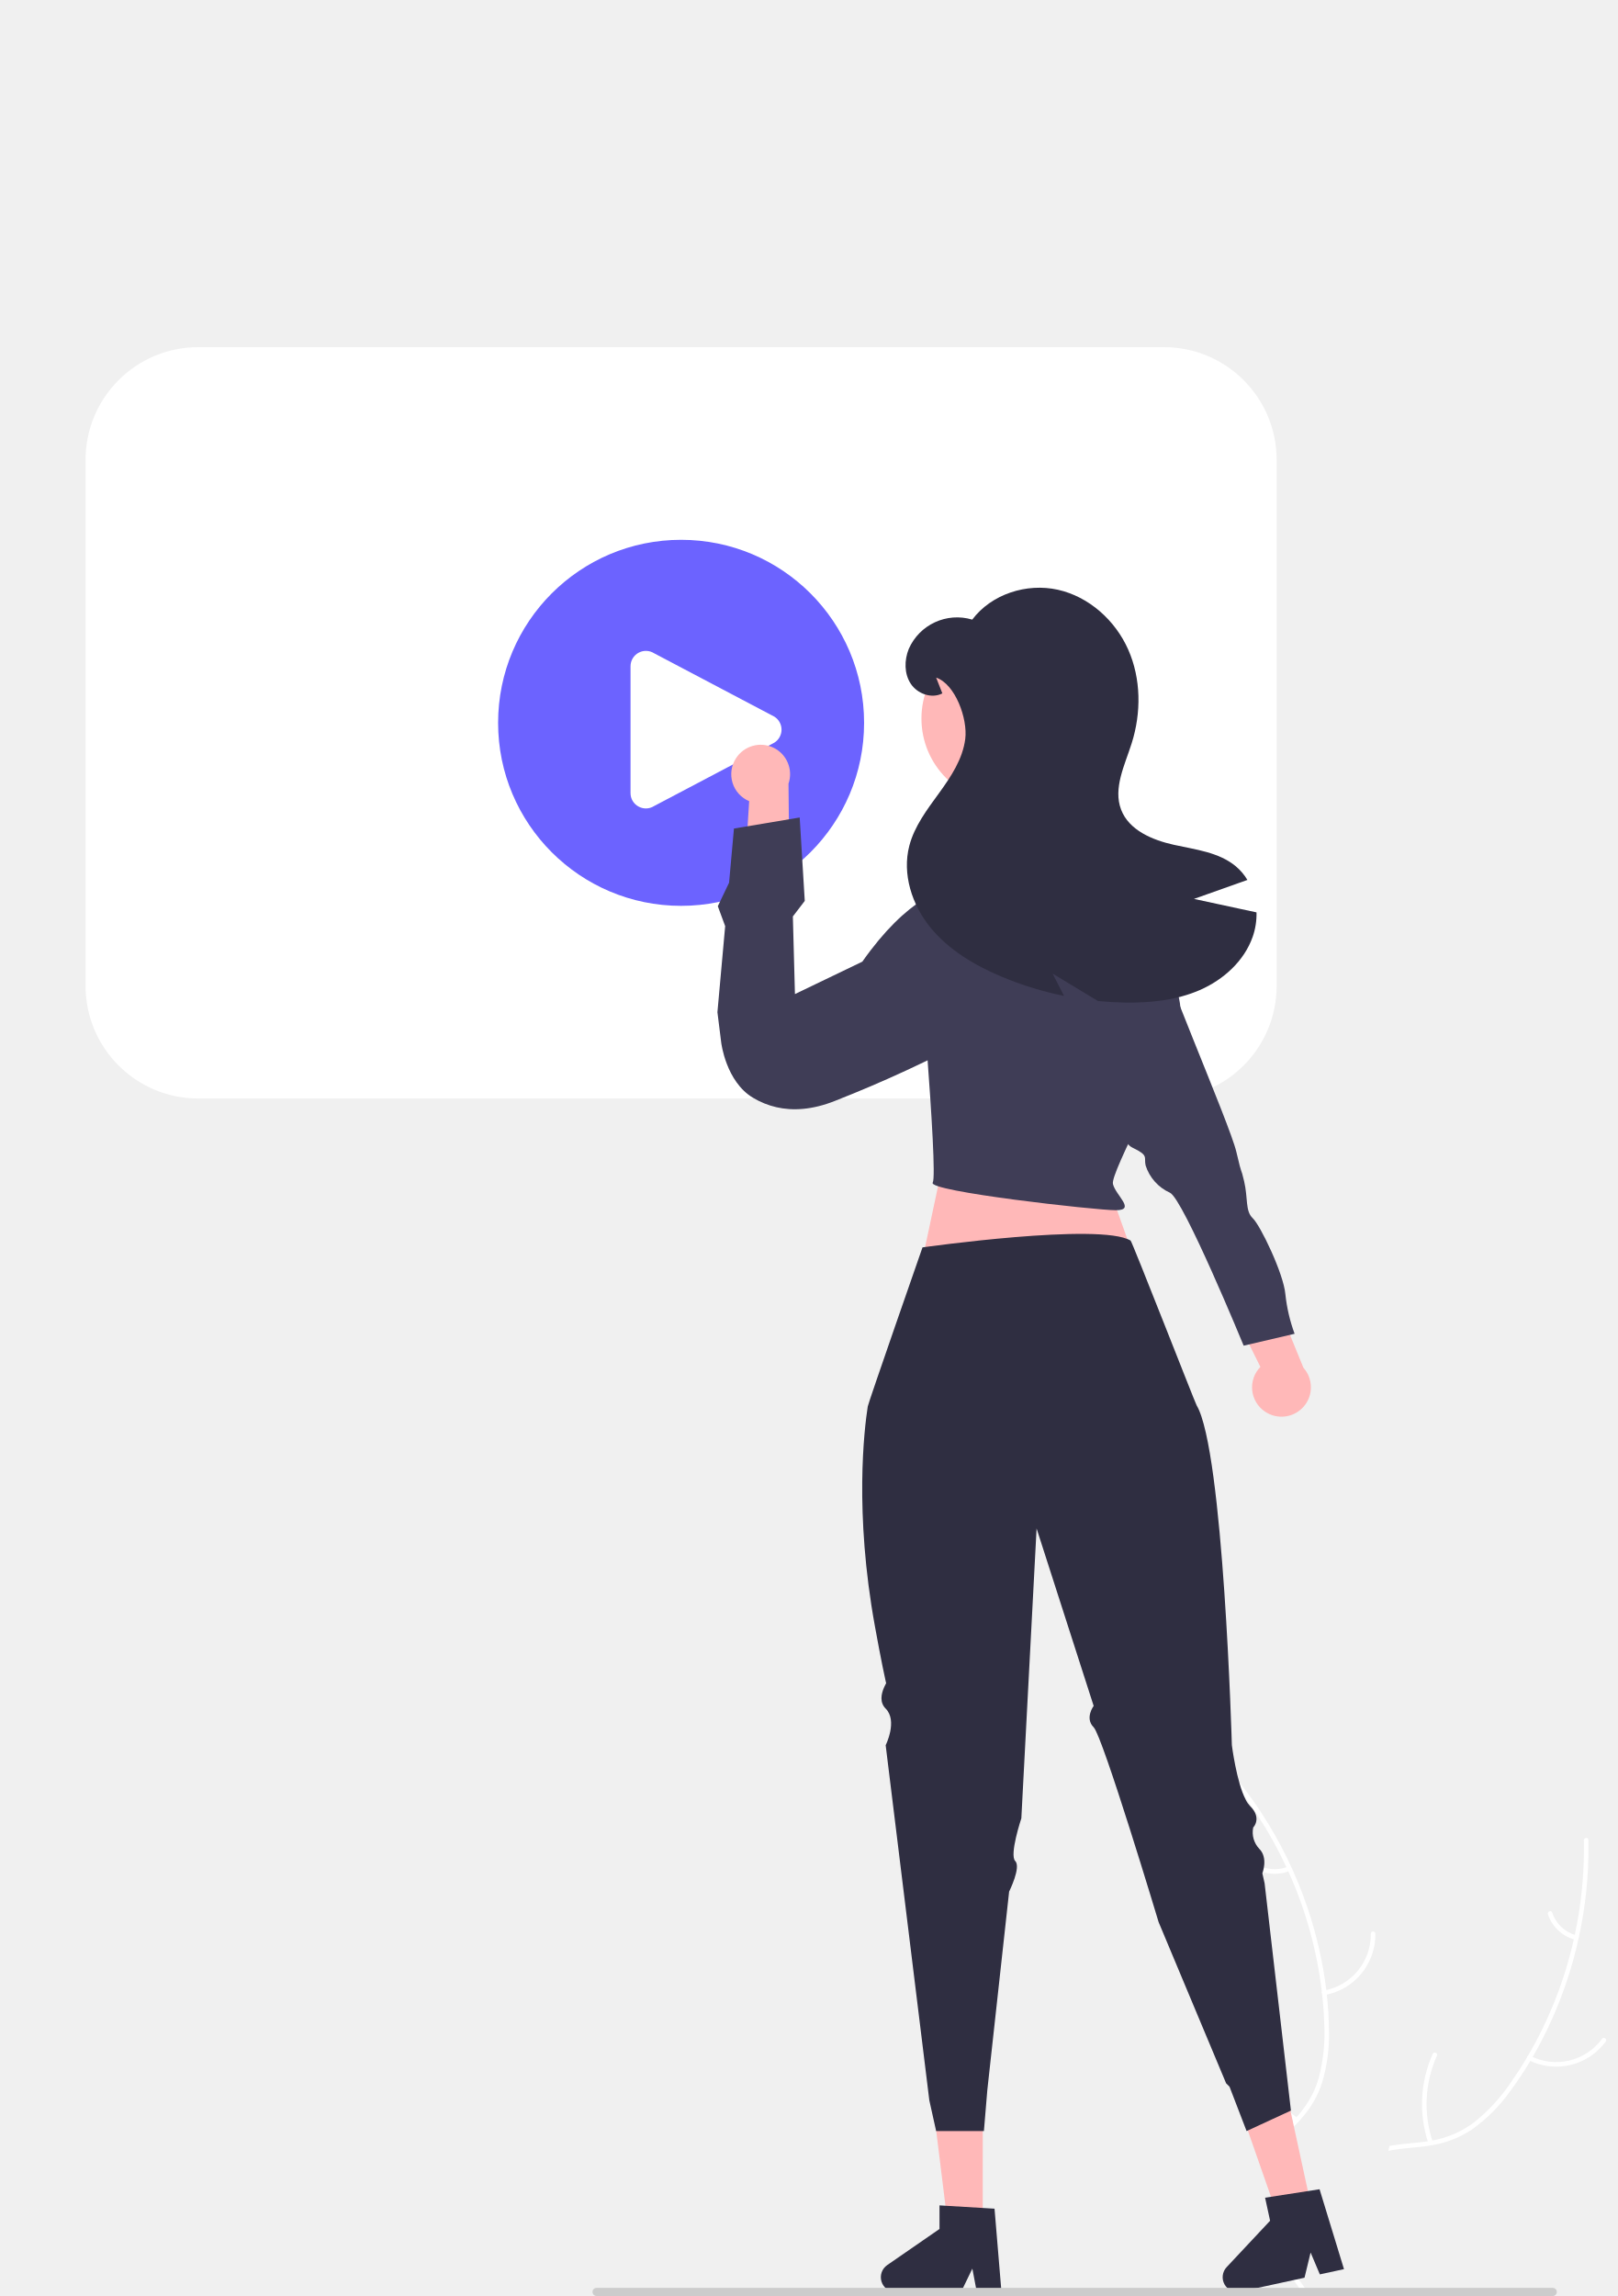
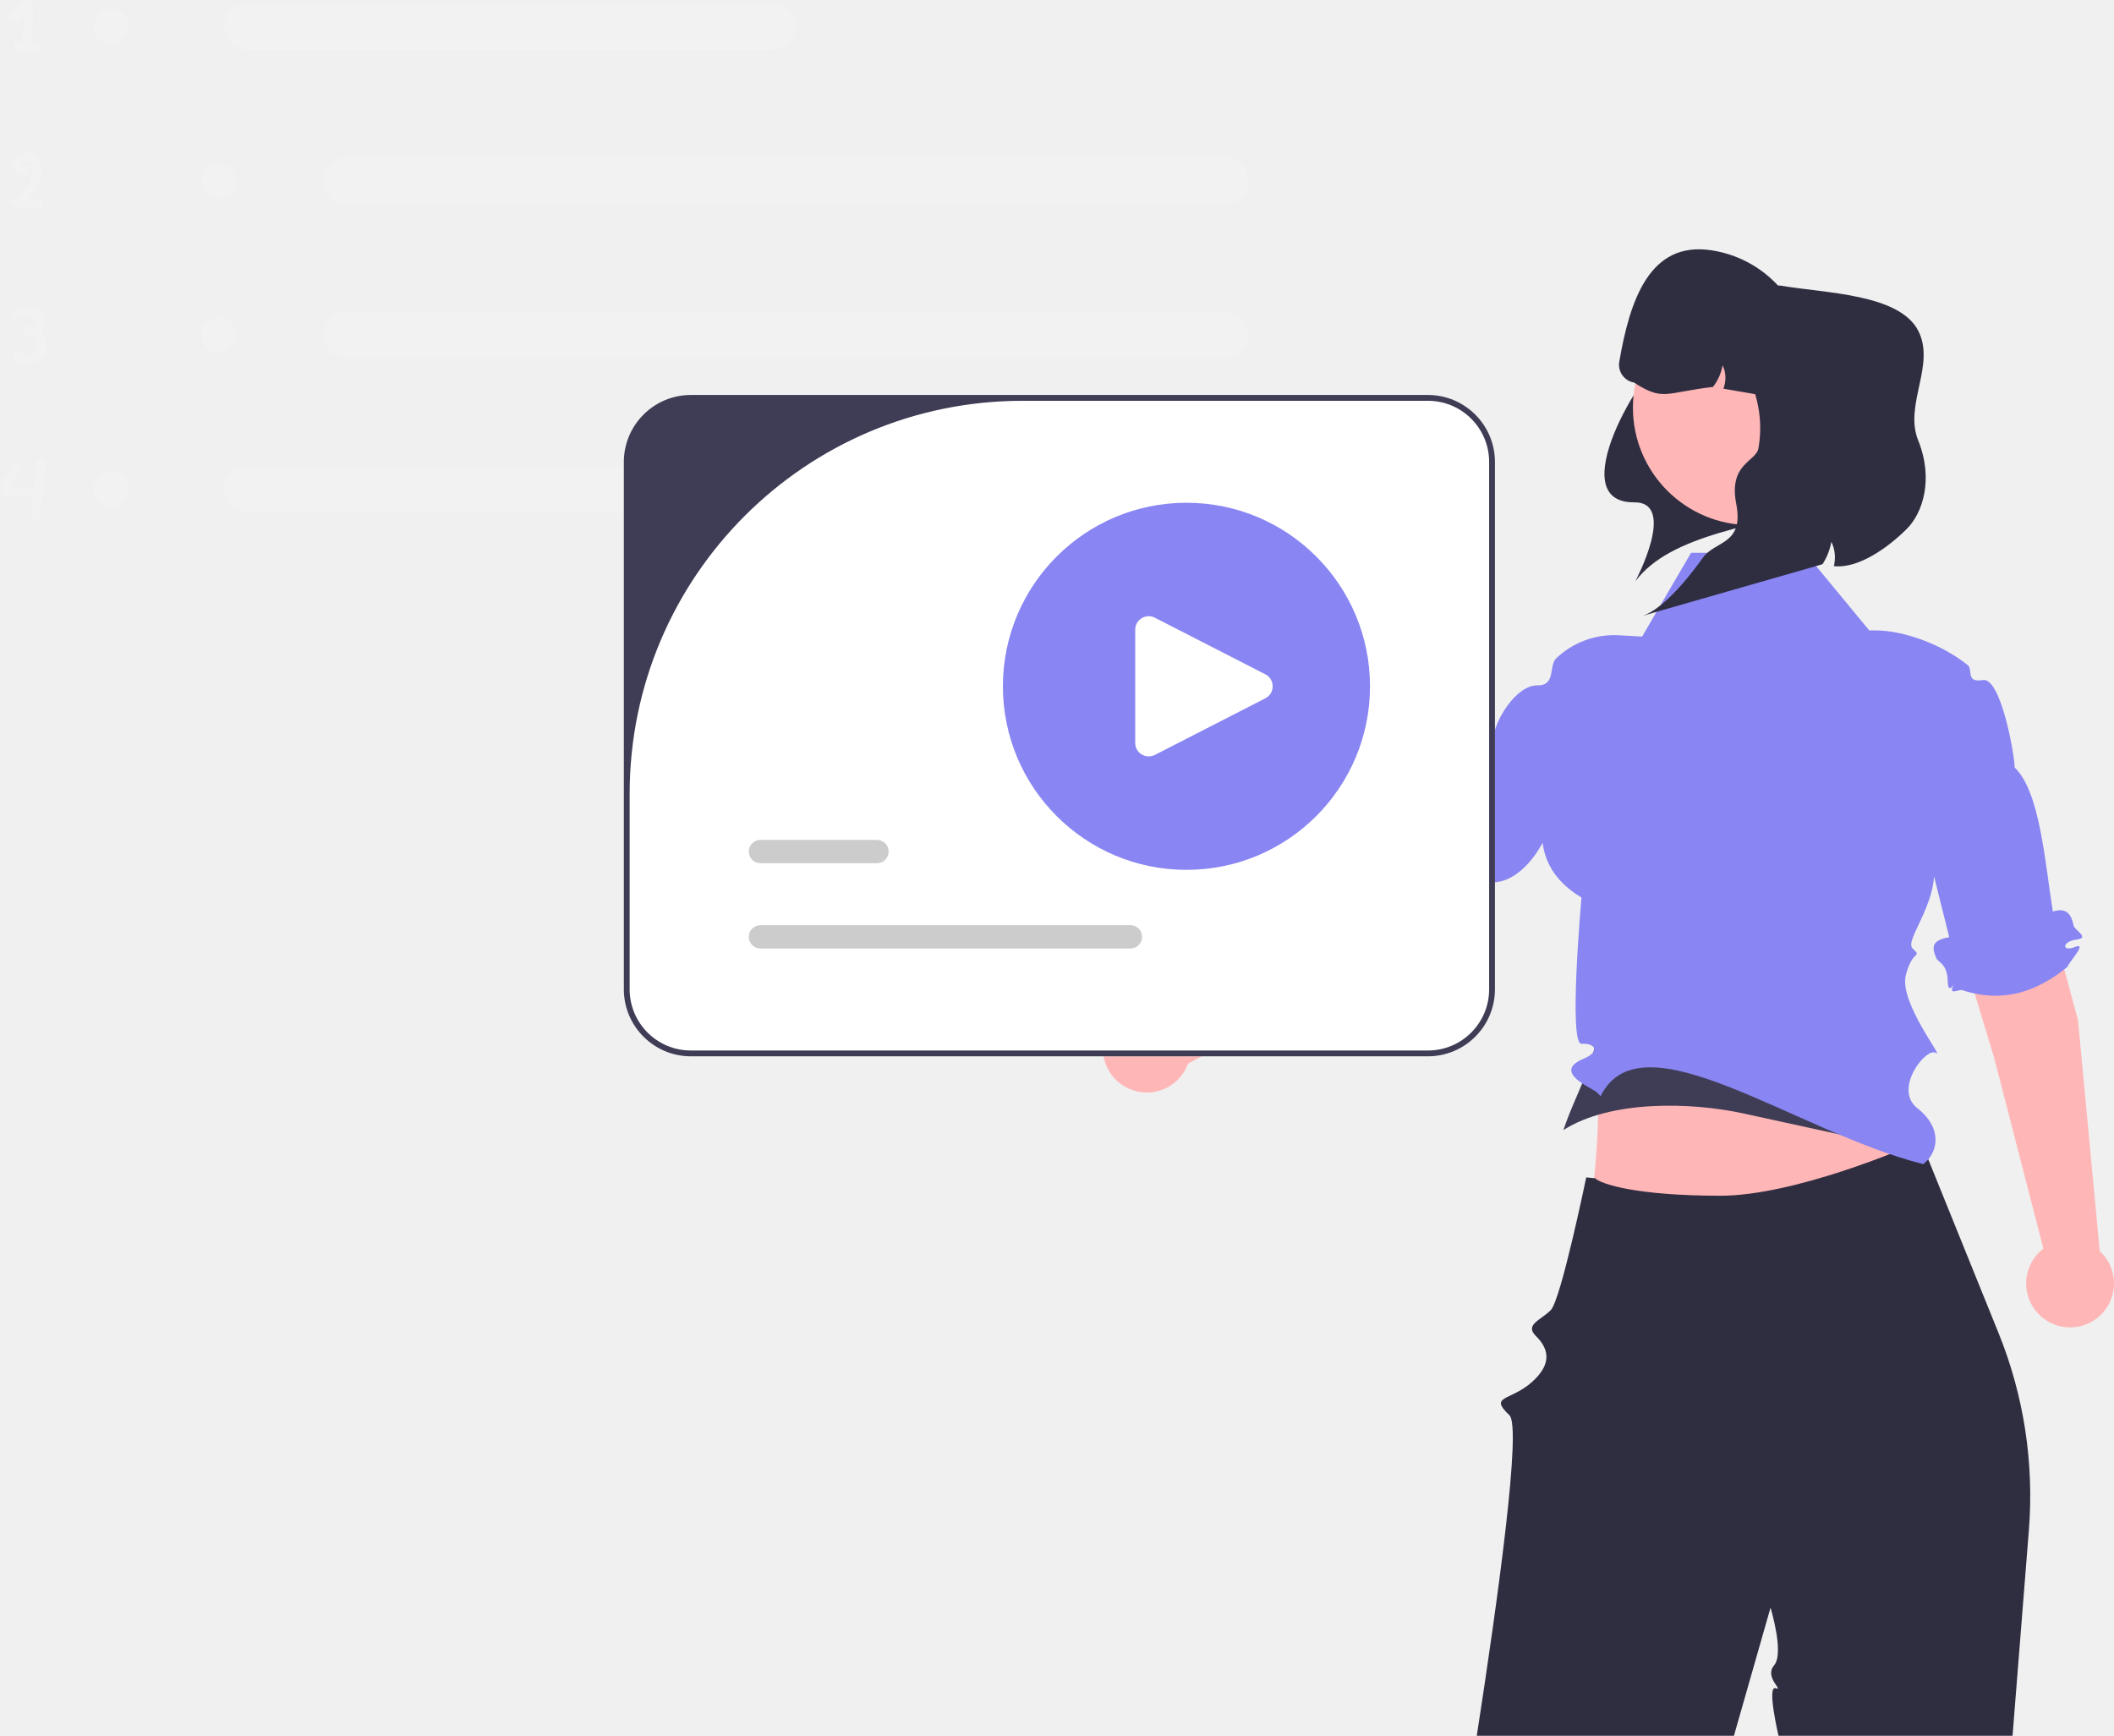
- <svg xmlns="http://www.w3.org/2000/svg" data-name="Layer 1" width="474.16" height="672.95" viewBox="0 0 474.16 672.95">
-   <path d="M704.149,435.495H421.002a33.04,33.04,0,0,1-33.003-33.004V248.276a33.039,33.039,0,0,1,33.003-33.001h283.147a33.039,33.039,0,0,1,33.003,33.001V402.491A33.04,33.04,0,0,1,704.149,435.495Z" transform="translate(-362.9203 -113.5251)" fill="white" style="isolation:isolate" />
-   <circle cx="199.655" cy="211.859" r="53.642" fill="#6c63ff" />
-   <path d="M552.258,350.48a4.5,4.5,0,0,1-2.171-.565,4.442,4.442,0,0,1-2.333-3.944V308.796a4.5,4.5,0,0,1,6.913-3.798L589.93,323.585a4.5,4.5,0,0,1,0,7.597l-35.263,18.587A4.479,4.479,0,0,1,552.258,350.48Z" transform="translate(-362.9203 -113.5251)" fill="#fff" />
-   <path d="M733.684,527.229a8.566,8.566,0,0,1-1.294-13.071l-13.564-27.253,15.703,1.912,10.473,25.586a8.613,8.613,0,0,1-11.318,12.825Z" transform="translate(-362.9203 -113.5251)" fill="#ffb8b8" />
-   <path d="M678.697,433.46l10.29-1.421s.994,15.513,5.915,17.865,3.263,2.738,3.843,5.227a13.104,13.104,0,0,0,7.106,7.965c3.899,1.715,21.633,44.839,21.633,44.839l14.933-3.482a48.043,48.043,0,0,1-2.708-11.615c-.525-6.001-7.325-20.16-9.565-22.262s-1.354-5.807-2.515-10.785-.355-.362-2.29-8.658-23.685-58.015-24.596-65.675-11.585-12.169-11.585-12.169l-8.296,1.935Z" transform="translate(-362.9203 -113.5251)" fill="#3f3d56" />
-   <polygon points="275.419 345.607 258.78 423.717 349.603 416.871 322.419 340.607 275.419 345.607" fill="#ffb8b8" />
-   <path d="M833.845,711.715a96.902,96.902,0,0,1-12.51,27.53c-12.48,18.87-30.34,33.3-49.97,44.85-1.36.81-2.74,1.6-4.12,2.38h-13.77l-.48-1.1v-.01l-.56-1.27-.07-.15-.03.15-.55,2.38h-6.76c-.56-.79-1.11-1.58-1.65-2.38-.79-1.17-1.55-2.35-2.27-3.55a57.635,57.635,0,0,1-3.4-6.52c-.12-.25-.22-.5-.32-.75l.45-.49-1.87-8.18,3.76-.62-4.12-12.71c.15-.47.32-.94.5-1.41,2.31-5.85,6.65-10.22,11.8-13.89,5.3-3.79,11.47-6.83,17.14-9.99,2.66-1.49,5.28-3.06,7.83-4.72v-.01q4.89-3.165,9.49-6.77a1.426,1.426,0,0,0,.15-.11,1.068,1.068,0,0,0,.12-.1,140.902,140.902,0,0,0,34.31-38.93.01.01,0,0,0,.01-.01c.3-.48.58-.96.86-1.45v-.01a136.256,136.256,0,0,0,9.41-19.65v-.01c.2-.5.38-1,.57-1.5q.39.66.75,1.32a.01.01,0,0,1,.01.01C838.255,671.395,839.175,692.295,833.845,711.715Z" transform="translate(-362.9203 -113.5251)" fill="#f0f0f0" />
-   <path d="M828.555,654.045a121.365,121.365,0,0,1-2.87,27.54,118.541,118.541,0,0,1-3.36,12.24,121.345,121.345,0,0,1-10.13,22.6c-.23.39-.45.77-.69,1.15v.01a102.347,102.347,0,0,1-5.75,8.66,47.722,47.722,0,0,1-11.4,11.46,30.089,30.089,0,0,1-11.98,4.63c-.8.15-1.62.26-2.45.36-3.31.39-6.73.54-10.01,1.24a21.849,21.849,0,0,0-4.82,1.55c-5.28,2.45-8.25,7.58-9.55,13.06-.23.96-.41,1.93-.55,2.9-1.09,7.45.11,15.19-.51,22.65-.07.79-.16,1.59-.27,2.38h-.74l-.48-1.1v-.01c.05-.42.09-.84.13-1.27a96.292,96.292,0,0,0,.09-11.01c-.04-1.65-.07-3.31-.05-4.97.02-1.33.07-2.66.17-3.98v-.01c.07-.82.15-1.63.26-2.44a31.586,31.586,0,0,1,1.82-7.25,18.152,18.152,0,0,1,10.32-10.68,26.992,26.992,0,0,1,4.47-1.25c3.35-.64,6.81-.8,10.18-1.22.36-.04.72-.09,1.07-.15.45-.07.89-.15,1.33-.23a28.666,28.666,0,0,0,12.16-5.27,51.903,51.903,0,0,0,10.98-11.92c1.64-2.35,3.2-4.75,4.65-7.22a.01.01,0,0,1,.01-.01c.07-.12.14-.23.21-.35l.01-.02a119.571,119.571,0,0,0,13.46-34.17c.09-.44.19-.88.29-1.32a120.888,120.888,0,0,0,2.67-26.4v-.01c0-.42-.01-.83-.02-1.25-.02-.86,1.31-1.05,1.33-.19.01.42.02.84.01,1.26A.01.01,0,0,1,828.555,654.045Z" transform="translate(-362.9203 -113.5251)" fill="#fff" />
-   <path d="M810.934,717.304a18.018,18.018,0,0,0,22.694-5.416c.509-.699-.554-1.523-1.064-.822a16.684,16.684,0,0,1-21.121,4.995c-.769-.395-1.275.85-.51,1.244Z" transform="translate(-362.9203 -113.5251)" fill="#fff" />
-   <path d="M782.913,741.303a34.729,34.729,0,0,1,1.23-25.279c.355-.79-.889-1.299-1.244-.51a36.123,36.123,0,0,0-1.226,26.308c.279.821,1.517.297,1.24-.519Z" transform="translate(-362.9203 -113.5251)" fill="#fff" />
-   <path d="M824.941,680.748a10.199,10.199,0,0,1-7.022-6.659c-.268-.824-1.506-.3-1.24.519a11.429,11.429,0,0,0,7.752,7.384.695.695,0,0,0,.877-.367.675.675,0,0,0-.367-.877Z" transform="translate(-362.9203 -113.5251)" fill="#fff" />
-   <path d="M772.875,721.255v.01a131.246,131.246,0,0,1-2.67,21.24v.01c-.08.48-.19.95-.29,1.42a184.496,184.496,0,0,1-10.11,31.61q-1.785,4.32-3.74,8.55c-.36.8-.73,1.59-1.11,2.38h-1.48l-.48-1.1v-.01l-.56-1.27-.07-.15-.03.15-.55,2.38H737.485l-2.78-2.38-4.05-3.47,5.66-6.18.93-1.02.14-.15.45-.49-1.87-8.18,3.76-.62-4.12-12.71-1.95-6.01-.49-1.51-2.85-8.79-8.6,1.61-1.4-4.9a135.99,135.99,0,0,0,6.42-18.41c.01-.05.03-.09.04-.14a141.583,141.583,0,0,0,4.02-51.96v-.01c-.06-.56-.13-1.13-.21-1.68v-.02a133.631,133.631,0,0,0-4.32-21.34c-.14-.53-.3-1.05-.45-1.57.46.2.91.39,1.37.59l.01.01h.02c.73.32,1.46.66,2.17,1.02,17.06,8.29,29.61,23.85,36.74,41.79.02.05.04.09.06.14a96.394,96.394,0,0,1,6.57,29.43A114.868,114.868,0,0,1,772.875,721.255Z" transform="translate(-362.9203 -113.5251)" fill="#f0f0f0" />
-   <path d="M746.925,786.475h-1.58c-.5-.81-1.04-1.6-1.58-2.38q-1.29-1.815-2.66-3.55c-.79-1-1.58-1.99-2.37-2.98-.82-1.03-1.63-2.06-2.42-3.12l.93-1.02c.15.2.3.4.46.6,2.56,3.37,5.33,6.61,7.7,10.07C745.935,784.875,746.445,785.665,746.925,786.475Z" transform="translate(-362.9203 -113.5251)" fill="#fff" />
-   <path d="M725.483,637.104c.26.33.53.67.78,1.01q2.925,3.795,5.53,7.83a117.99,117.99,0,0,1,8.22,14.85c.19.4.38.81.56,1.22a119.264,119.264,0,0,1,9.84,35.44c.02.12.03.23.04.35q.495,4.29.64,8.61a51.783,51.783,0,0,1-1.59,16.12c-.2.69-.42,1.37-.66,2.03a27.346,27.346,0,0,1-2.25,4.65,27.923,27.923,0,0,1-2.14,3.09c-.47.6-.96,1.19-1.48,1.76-.3.33-.61.66-.92.99-.26.25-.51.51-.77.76-2.7,2.62-5.68,5.05-8.12,7.94l.49,1.51c2.35-2.98,5.38-5.45,8.11-8.05a37.897,37.897,0,0,0,4.66-5.28c.18-.26.37-.52.54-.79a26.749,26.749,0,0,0,2.39-4.29c.34-.75.65-1.52.93-2.32a47.892,47.892,0,0,0,2.2-16,103.415,103.415,0,0,0-.62-10.39c-.04-.45-.09-.89-.15-1.34a121.638,121.638,0,0,0-5.52-24.14,122.66,122.66,0,0,0-13.76-28.18q-2.475-3.765-5.25-7.35c-.24-.33-.49-.65-.75-.98C725.903,635.474,724.953,636.424,725.483,637.104Z" transform="translate(-362.9203 -113.5251)" fill="#fff" />
-   <path d="M751.237,698.27a18.018,18.018,0,0,0,14.859-17.988.673.673,0,0,0-1.344-.016,16.684,16.684,0,0,1-13.857,16.704c-.852.147-.506,1.447.341,1.3Z" transform="translate(-362.9203 -113.5251)" fill="#fff" />
-   <path d="M743.313,734.303a34.728,34.728,0,0,1-14.238-20.924c-.192-.844-1.492-.502-1.3.341a36.123,36.123,0,0,0,14.86,21.743c.716.487,1.39-.676.678-1.161Z" transform="translate(-362.9203 -113.5251)" fill="#fff" />
-   <path d="M740.412,660.649a10.199,10.199,0,0,1-9.616-1.089c-.71-.496-1.383.668-.678,1.161a11.429,11.429,0,0,0,10.636,1.228.695.695,0,0,0,.479-.821.675.675,0,0,0-.821-.479Z" transform="translate(-362.9203 -113.5251)" fill="#fff" />
-   <polygon points="288.077 652.388 277.875 652.388 273.022 613.036 288.079 613.037 288.077 652.388" fill="#ffb8b8" />
-   <path d="M656.486,785.285h-7.239l-1.292-6.835-3.309,6.835h-19.201a4.316,4.316,0,0,1-2.453-7.868L638.325,766.828v-6.91l16.128.963Z" transform="translate(-362.9203 -113.5251)" fill="#2f2e41" />
-   <polygon points="384.502 647.313 374.532 649.475 361.446 612.047 376.161 608.855 384.502 647.313" fill="#ffb8b8" />
-   <path d="M756.893,778.605l-7.075,1.535-2.712-6.405-1.785,7.381-18.764,4.071a4.316,4.316,0,0,1-4.065-7.169l12.739-13.599-1.465-6.753,15.965-2.478Z" transform="translate(-362.9203 -113.5251)" fill="#2f2e41" />
-   <path d="M819.275,785.285a1.186,1.186,0,0,1-1.19,1.19h-280.29a1.19,1.19,0,0,1,0-2.38h280.29A1.187,1.187,0,0,1,819.275,785.285Z" transform="translate(-362.9203 -113.5251)" fill="#ccc" />
-   <path d="M619.382,590.132c7.16,39.35,4.95,14.34,4.95,14.34s-5.37,6.26-1.79,9.84,0,10.73,0,10.73l12.797,104.09,2,9h14l1-12,6.393-58.19s3.58-7.16,1.79-8.95c-1.79-1.79,1.79-12.52,1.79-12.52l4.47-84.96,16.73,52.01s-2.69,3.58,0,6.26c2.68,2.68,19.04,57.1,19.04,57.1l19.787,47.25,1,1,5,13,13-6L733.622,665.512l-.32-1.43-.34-1.51s1.79-4.47-.89-7.16a6.988,6.988,0,0,1-1.79-6.26,2.442,2.442,0,0,0,.24-.3,3.712,3.712,0,0,0,.64-1.46c.24-1.12.03-2.69-1.78-4.5a7.636,7.636,0,0,1-1.27-1.82c-2.72-5.15-4.09-16.06-4.09-16.06s-2.42-86.41-10.34-99.61c-.42-.69-18.903-48-19.343-48.27-8.94-5.36-61,2-61,2S617.482,524.572,617.292,525.752C616.262,532.382,613.312,556.752,619.382,590.132Z" transform="translate(-362.9203 -113.5251)" fill="#2f2e41" />
-   <path d="M578.646,335.8a8.566,8.566,0,0,0,3.883,12.548l-1.918,30.381,13.729-7.859-.283-27.645a8.613,8.613,0,0,0-15.41-7.425Z" transform="translate(-362.9203 -113.5251)" fill="#ffb8b8" />
-   <path d="M631.68,385.134s7.358-10.964,21.84-25.446c7.667-2.556,20.951-1.066,25.556,0,21.297,28.112,22.637,26.244,28.181,41.951,1.438,4.073,2.156,7.986,1.517,11.181-2.556,12.778-20.459,44.34-19.607,47.748s6.815,7.667.852,7.667-55.384-5.547-53.681-8.103S631.68,385.134,631.68,385.134Z" transform="translate(-362.9203 -113.5251)" fill="#3f3d56" />
-   <circle cx="294.776" cy="210.593" r="24.667" fill="#ffb8b8" />
-   <path d="M661.975,376.778s-20.443-18.142-46.277,18.606l-19.75,9.5-.61-22.752,3.489-4.554-1.489-24.446-19.269,3.237L576.64,372.245l-3.301,6.887,2.155,5.842-2.271,25.228,1.116,8.93s1.354,11.406,9.33,16.156a23.64,23.64,0,0,0,6.848,2.759c4.726,1.081,10.436.832,17.212-1.874a379.079,379.079,0,0,0,41.136-19.04Z" transform="translate(-362.9203 -113.5251)" fill="#3f3d56" />
-   <path d="M712.919,376.992q7.83-2.775,15.66-5.56a15.763,15.763,0,0,0-3.39-3.99c-4.97-4.15-11.83-4.9-18.14-6.3-6.32-1.4-13.18-4.27-15.49-10.31-2.4-6.28,1.08-13.06,3.1-19.46,2.83-8.93,2.77-18.9-1.02-27.46-3.79-8.56-11.49-15.5-20.63-17.54-9.14-2.03-19.47,1.28-25.09,8.76a15.471,15.471,0,0,0-18.62,8.62c-1.31,3.28-1.35,7.23.6,10.18s6.12,4.46,9.26,2.82l-1.82-4.62c5.63,1.91,9.29,12.09,8.53,17.99-.75,5.89-4.19,11.05-7.68,15.86-3.49,4.81-7.21,9.67-8.71,15.42-2.16,8.27.76,17.31,6.16,23.94s13.01,11.13,20.89,14.44a96.84,96.84,0,0,0,18.3,5.64c-1.12-2.18-2.23-4.36-3.35-6.54l13.29,8.04c2.57.25,5.16.4,7.75.45,7.54.13,15.23-.66,22.13-3.67,6.91-3.02,12.98-8.49,15.48-15.6a20.218,20.218,0,0,0,1.12-7.16Q722.084,378.962,712.919,376.992Z" transform="translate(-362.9203 -113.5251)" fill="#2f2e41" />
+ <svg xmlns="http://www.w3.org/2000/svg" width="725.59" height="595.785" viewBox="0 0 725.59 595.785">
+   <path d="M547.349,342.916c2.299,30.339,1.751,58.682-3.741,83.559l80.877-.057,36.598-25.475c-9.999-33.576-16.798-39.303-9.284-62.669l-104.449,4.642Z" fill="#ffb6b6" />
+   <path d="M548.349,341.305c2.299,19.816-6.262,30.329-11.754,46.577l0-0c16.009-10.246,43.429-9.722,61.998-5.667l58.002,12.667c-9.999-21.93-11.31-41.347-3.797-56.609l-104.449,3.032Z" fill="#3f3d56" />
+   <path d="M659.246,391.505l26.733,66.071c8.666,21.418,12.225,44.559,10.396,67.591l-5.608,70.617h-80.32s-4.081-17.291-1.021-16.329c3.06,.962-4.045-3.704-.492-7.871s-1.236-19.77-1.236-19.77c0,0-5.12,17.87-12.56,43.97h-88.26c7.44-48.16,15.38-106.05,11.21-110.02-7.21-6.86,.25-4.74,7.73-11.41,7.48-6.66,5.29-11.9,1.35-15.79-3.93-3.88,1.61-5.4,5.1-8.88,3.48-3.48,12.17-45.56,12.17-45.56,.06,.04,2.989,.263,3.049,.293,2,2,14.286,6,43,6,25,0,63.091-16.033,67.821-18.423,.62-.32,.94-.49,.94-.49Z" fill="#2f2e41" />
+   <g>
+     <path d="M84.922,1.065c-4.42,0-8.016,3.596-8.016,8.016s3.596,8.016,8.016,8.016h180.258c4.42,0,8.016-3.596,8.016-8.016s-3.596-8.016-8.016-8.016H84.922Z" fill="#f2f2f2" />
+     <path d="M84.922,160.033c-4.42,0-8.016,3.596-8.016,8.016s3.596,8.016,8.016,8.016h180.258c4.42,0,8.016-3.596,8.016-8.016s-3.596-8.016-8.016-8.016H84.922Z" fill="#f2f2f2" />
+     <path d="M118.987,54.054c-4.42,0-8.016,3.596-8.016,8.016s3.596,8.016,8.016,8.016H420.6c4.42,0,8.016-3.596,8.016-8.016s-3.596-8.016-8.016-8.016H118.987Z" fill="#f2f2f2" />
+     <path d="M118.987,107.043c-4.42,0-8.016,3.596-8.016,8.016s3.596,8.016,8.016,8.016H420.6c4.42,0,8.016-3.596,8.016-8.016s-3.596-8.016-8.016-8.016H118.987Z" fill="#f2f2f2" />
+     <circle cx="38.116" cy="9.081" r="6" fill="#f2f2f2" />
+     <circle cx="38.116" cy="168.049" r="6" fill="#f2f2f2" />
+     <circle cx="75.116" cy="62.07" r="6" fill="#f2f2f2" />
+     <circle cx="75.116" cy="115.059" r="6" fill="#f2f2f2" />
+     <path d="M12.686,15.155l-2.424-.263c.238-.805,.355-1.664,.483-2.445,.594-3.629,.756-7.302,.439-10.966-.112-1.299-1.555-1.973-2.561-1.061L3.383,5.173c-1.433,1.3,.693,3.416,2.121,2.121,.943-.855,1.886-1.711,2.829-2.566,.021,1.664-.042,3.328-.219,4.985-.14,1.309-.34,2.624-.635,3.908-.069,.3-.134,.65-.284,.938-.424-.046-.849-.092-1.273-.138-1.423-.155-1.8,1.68-1.061,2.561,.78,.929,2.082,1.078,3.164,.668l4.662,.507c.807,.088,1.5-.752,1.5-1.5,0-.884-.691-1.412-1.5-1.5Zm-5.818-.27c-.034,.012-.064,.022-.065,.014-.006-.038,.023-.034,.065-.014Z" fill="#f2f2f2" />
+     <path d="M13.472,68.775c-1.383-.111-2.765-.222-4.148-.333,2.594-2.392,4.486-5.634,4.821-9.11,.244-2.531-.835-5.373-3.253-6.495-2.433-1.129-5.382-.21-6.319,2.415-.986,2.762,1.706,5.723,4.553,4.824,1.834-.58,1.051-3.477-.797-2.893-.445,.141-.953-.138-.982-.662-.031-.557,.536-1.054,1.037-1.168,2.054-.469,2.889,2.163,2.786,3.693-.265,3.942-3.469,7.506-6.814,9.265-1.415,.744-.622,2.684,.757,2.795,2.787,.224,5.573,.448,8.36,.672,.809,.065,1.5-.736,1.5-1.5,0-.866-.689-1.435-1.5-1.5Z" fill="#f2f2f2" />
+     <path d="M14.056,113.988c1.184-1.29,1.498-3.273,.925-4.912-.648-1.853-2.322-3.222-4.22-3.657-2.051-.471-4.159,.068-5.92,1.162-1.637,1.016-.132,3.613,1.514,2.59,1.663-1.033,4.326-1.544,5.574,.418,.43,.676,.513,1.734-.053,2.364-.151,.168-.332,.279-.522,.361-.665-.212-1.371-.329-2.112-.307-1.502,.044-2.021,1.996-.757,2.795,.781,.494,1.68,.684,2.565,.62,1.498,.783,2.343,2.557,1.637,4.323-.924,2.312-3.92,2.815-5.667,1.108-1.382-1.35-3.505,.769-2.121,2.121,1.597,1.561,3.869,2.201,6.054,1.756,2.123-.432,3.762-2.007,4.548-3.984,.979-2.463,.232-5.045-1.443-6.76Z" fill="#f2f2f2" />
+     <path d="M14.733,167.398c.289-2.804,.577-5.608,.865-8.411,.083-.807-.749-1.5-1.5-1.5-.88,0-1.417,.691-1.5,1.5l-.856,8.318c-2.786,.028-5.573,.059-8.359,.076-.016,0-.026-.002-.042-.002l.009-.019,.363-.644c.202-.358,.404-.716,.605-1.074l2.663-4.724c.949-1.684-1.641-3.198-2.59-1.514-1.029,1.825-2.058,3.65-3.087,5.476-.5,.887-1.249,1.87-1.302,2.92-.058,1.142,.698,2.082,1.77,2.41,.869,.266,1.839,.169,2.734,.161l3.122-.029c1.268-.012,2.536-.023,3.804-.035-.233,2.268-.467,4.536-.7,6.804-.083,.807,.749,1.5,1.5,1.5,.88,0,1.417-.691,1.5-1.5,.235-2.288,.471-4.575,.706-6.863,1.402-.283,1.502-2.342,.293-2.85Zm-12.026-.037c-.139,.015-.114-.081,0,0h0Z" fill="#f2f2f2" />
+   </g>
+   <path d="M713.24,350.168l-27.935-103.397c-2.489-9.107-11.825-14.533-20.97-12.187h-0c-9.597,2.461-15.167,12.469-12.2,21.922l32.311,106.515,16.905,65.55c-4.65,3.564-6.984,9.68-5.436,15.714,2.068,8.063,10.281,12.924,18.344,10.856s12.924-10.281,10.856-18.344c-.755-2.944-2.335-5.454-4.422-7.362l-7.452-79.266Z" fill="#ffb6b6" />
+   <path d="M478.169,327.899l84.879-65.322c7.465-5.78,8.912-16.48,3.25-24.036l-0-0c-5.941-7.929-17.318-9.252-24.92-2.898l-86.088,70.557-54.117,40.668c-5.07-2.936-11.614-2.755-16.599,.98-6.662,4.992-8.015,14.439-3.023,21.1,4.992,6.662,14.439,8.015,21.1,3.023,2.432-1.822,4.148-4.242,5.114-6.899l70.404-37.173Z" fill="#ffb6b6" />
+   <path d="M619.581,189.729h-39.143l-16.81,28.765-8.01-.442c-8.269-.457-15.881,2.606-21.425,7.853-2.772,2.624,.011,9.465-6.591,9.342-7.86-.146-17.542,15.505-15.008,23.636v44c12.569-.464,23.222-20.673,23-37,0,0-18.205,27.038,7.22,42.171,0,0-4.535,50.512,0,50.205,4.535-.306,6.78,2.624,.67,5.159-11.036,4.579,3.199,10.116,4.55,11.467q1.351,1.351,1.351,1.351c14.007-28.444,66.971,12.375,110.73,23.328,4.971-3.76,6.976-12.104-2.028-19.195-8.466-6.666,3.248-21.263,6.397-18.952,3.074,2.257-12.687-17.342-10.366-26.626,2.321-9.284,5.803-5.803,2.321-9.284-3.482-3.482,14.744-21.358,4.044-38.089l8.559,34.252c-5.772,1.054-6.217,3.072-4.449,7.213,.611,1.432,3.863,1.932,3.931,7.966s3.795-2.179,1.932,1.428c-1.863,3.606,1.978,1.114,3.137,1.606,14.094,4.588,25.656,.406,36-8,.678-1.891,7.131-8.67,2.565-6.835s-4.46-1.916,.487-2.541-.623-3.148-.939-4.878c-.585-3.201-2.122-6.431-7.113-4.746-2.673-16.804-4.414-41.22-13.11-49.465,0-4.282-4.724-30.992-10.862-29.996-6.138,.996-3.277-3.55-5.264-5.149-8.964-7.216-22.099-11.902-31.73-11.902h-2.056l-21.991-26.642Z" fill="#8985f2" />
+   <path d="M631.139,172.853c-28.38,7.44-57.819,10.513-69.849,26.682,0,0,14.501-27.235-.381-27.116-25.005,.2,2.604-45.935,11.902-51.491,15.497-9.259,52.15-2.945,52.15-2.945l18.337,22.918-12.159,31.952Z" fill="#2f2e41" />
+   <circle cx="600.798" cy="139.911" r="40.328" fill="#ffb6b6" />
+   <path d="M620.132,131.237l-1.183,6.89-27.421-4.71c.98-2.569,.965-5.537-.284-8.007-.475,2.685-1.623,5.239-3.284,7.394-16.661,1.965-17.001,4.974-27.116-1.498-3.372-.579-5.636-3.782-5.057-7.154v-0c3.628-21.123,10.383-41.447,31.577-38.255,11.012,1.658,20.221,7.737,26.156,16.116,5.772,8.184,8.442,18.572,6.613,29.224Z" fill="#2f2e41" />
+   <path d="M603.567,153.802c3.77-21.951-10.968-42.803-32.92-46.573-2.689-.462-5.361-.642-7.988-.569,3.806-4.324,9.084-7.284,15.034-8.125l33.285-.521c15.225,2.615,40.977,2.78,47.446,15.562,5.969,11.753-4.968,25.356-.048,37.566,5.392,13.381,1.517,24.942-3.817,30.3-6.171,6.199-16.54,13.847-25.108,12.873,.657-2.787,.421-5.763-.881-8.335-.486,2.727-1.525,5.36-3.027,7.682l-61.676,17.689c5.89-1.965,13.606-10.127,20.683-19.992,4.189-5.839,14.097-4.381,11.386-18.373-2.711-13.992,6.814-14.436,7.629-19.183Z" fill="#2f2e41" />
+   <path d="M490.116,362.565H237.116c-12.682,0-23-10.317-23-23V158.565c0-12.682,10.318-23,23-23h253c12.682,0,23,10.318,23,23v181c0,12.683-10.318,23-23,23Z" fill="#fff" />
+   <path d="M490.116,362.565H237.116c-12.682,0-23-10.317-23-23V158.565c0-12.682,10.318-23,23-23h253c12.682,0,23,10.318,23,23v181c0,12.683-10.318,23-23,23Zm-139.133-225c-74.485,0-134.867,60.382-134.867,134.867v67.133c0,11.598,9.402,21,21,21h253c11.598,0,21-9.402,21-21V158.565c0-11.598-9.402-21-21-21h-139.133Z" fill="#3f3d56" />
+   <g>
+     <g>
+       <path d="M301.004,296.281h-40c-2.206,0-4-1.794-4-4s1.794-4,4-4h40c2.206,0,4,1.794,4,4s-1.794,4-4,4Z" fill="#ccc" />
+       <path d="M388.004,325.565h-127c-2.206,0-4-1.794-4-4s1.794-4,4-4h127c2.206,0,4,1.794,4,4s-1.794,4-4,4Z" fill="#ccc" />
+     </g>
+     <circle cx="407.228" cy="235.565" r="63" fill="#8985f2" />
+     <path d="M394.268,211.501c-.836,0-1.669,.23-2.414,.685-1.389,.849-2.217,2.327-2.217,3.954v38.85c0,1.627,.829,3.105,2.217,3.954,1.389,.848,3.081,.912,4.53,.171l37.914-19.425c1.579-.809,2.521-2.351,2.521-4.124s-.943-3.316-2.521-4.124l-37.914-19.425c-.671-.344-1.394-.515-2.115-.515Z" fill="#fff" />
+   </g>
</svg>
